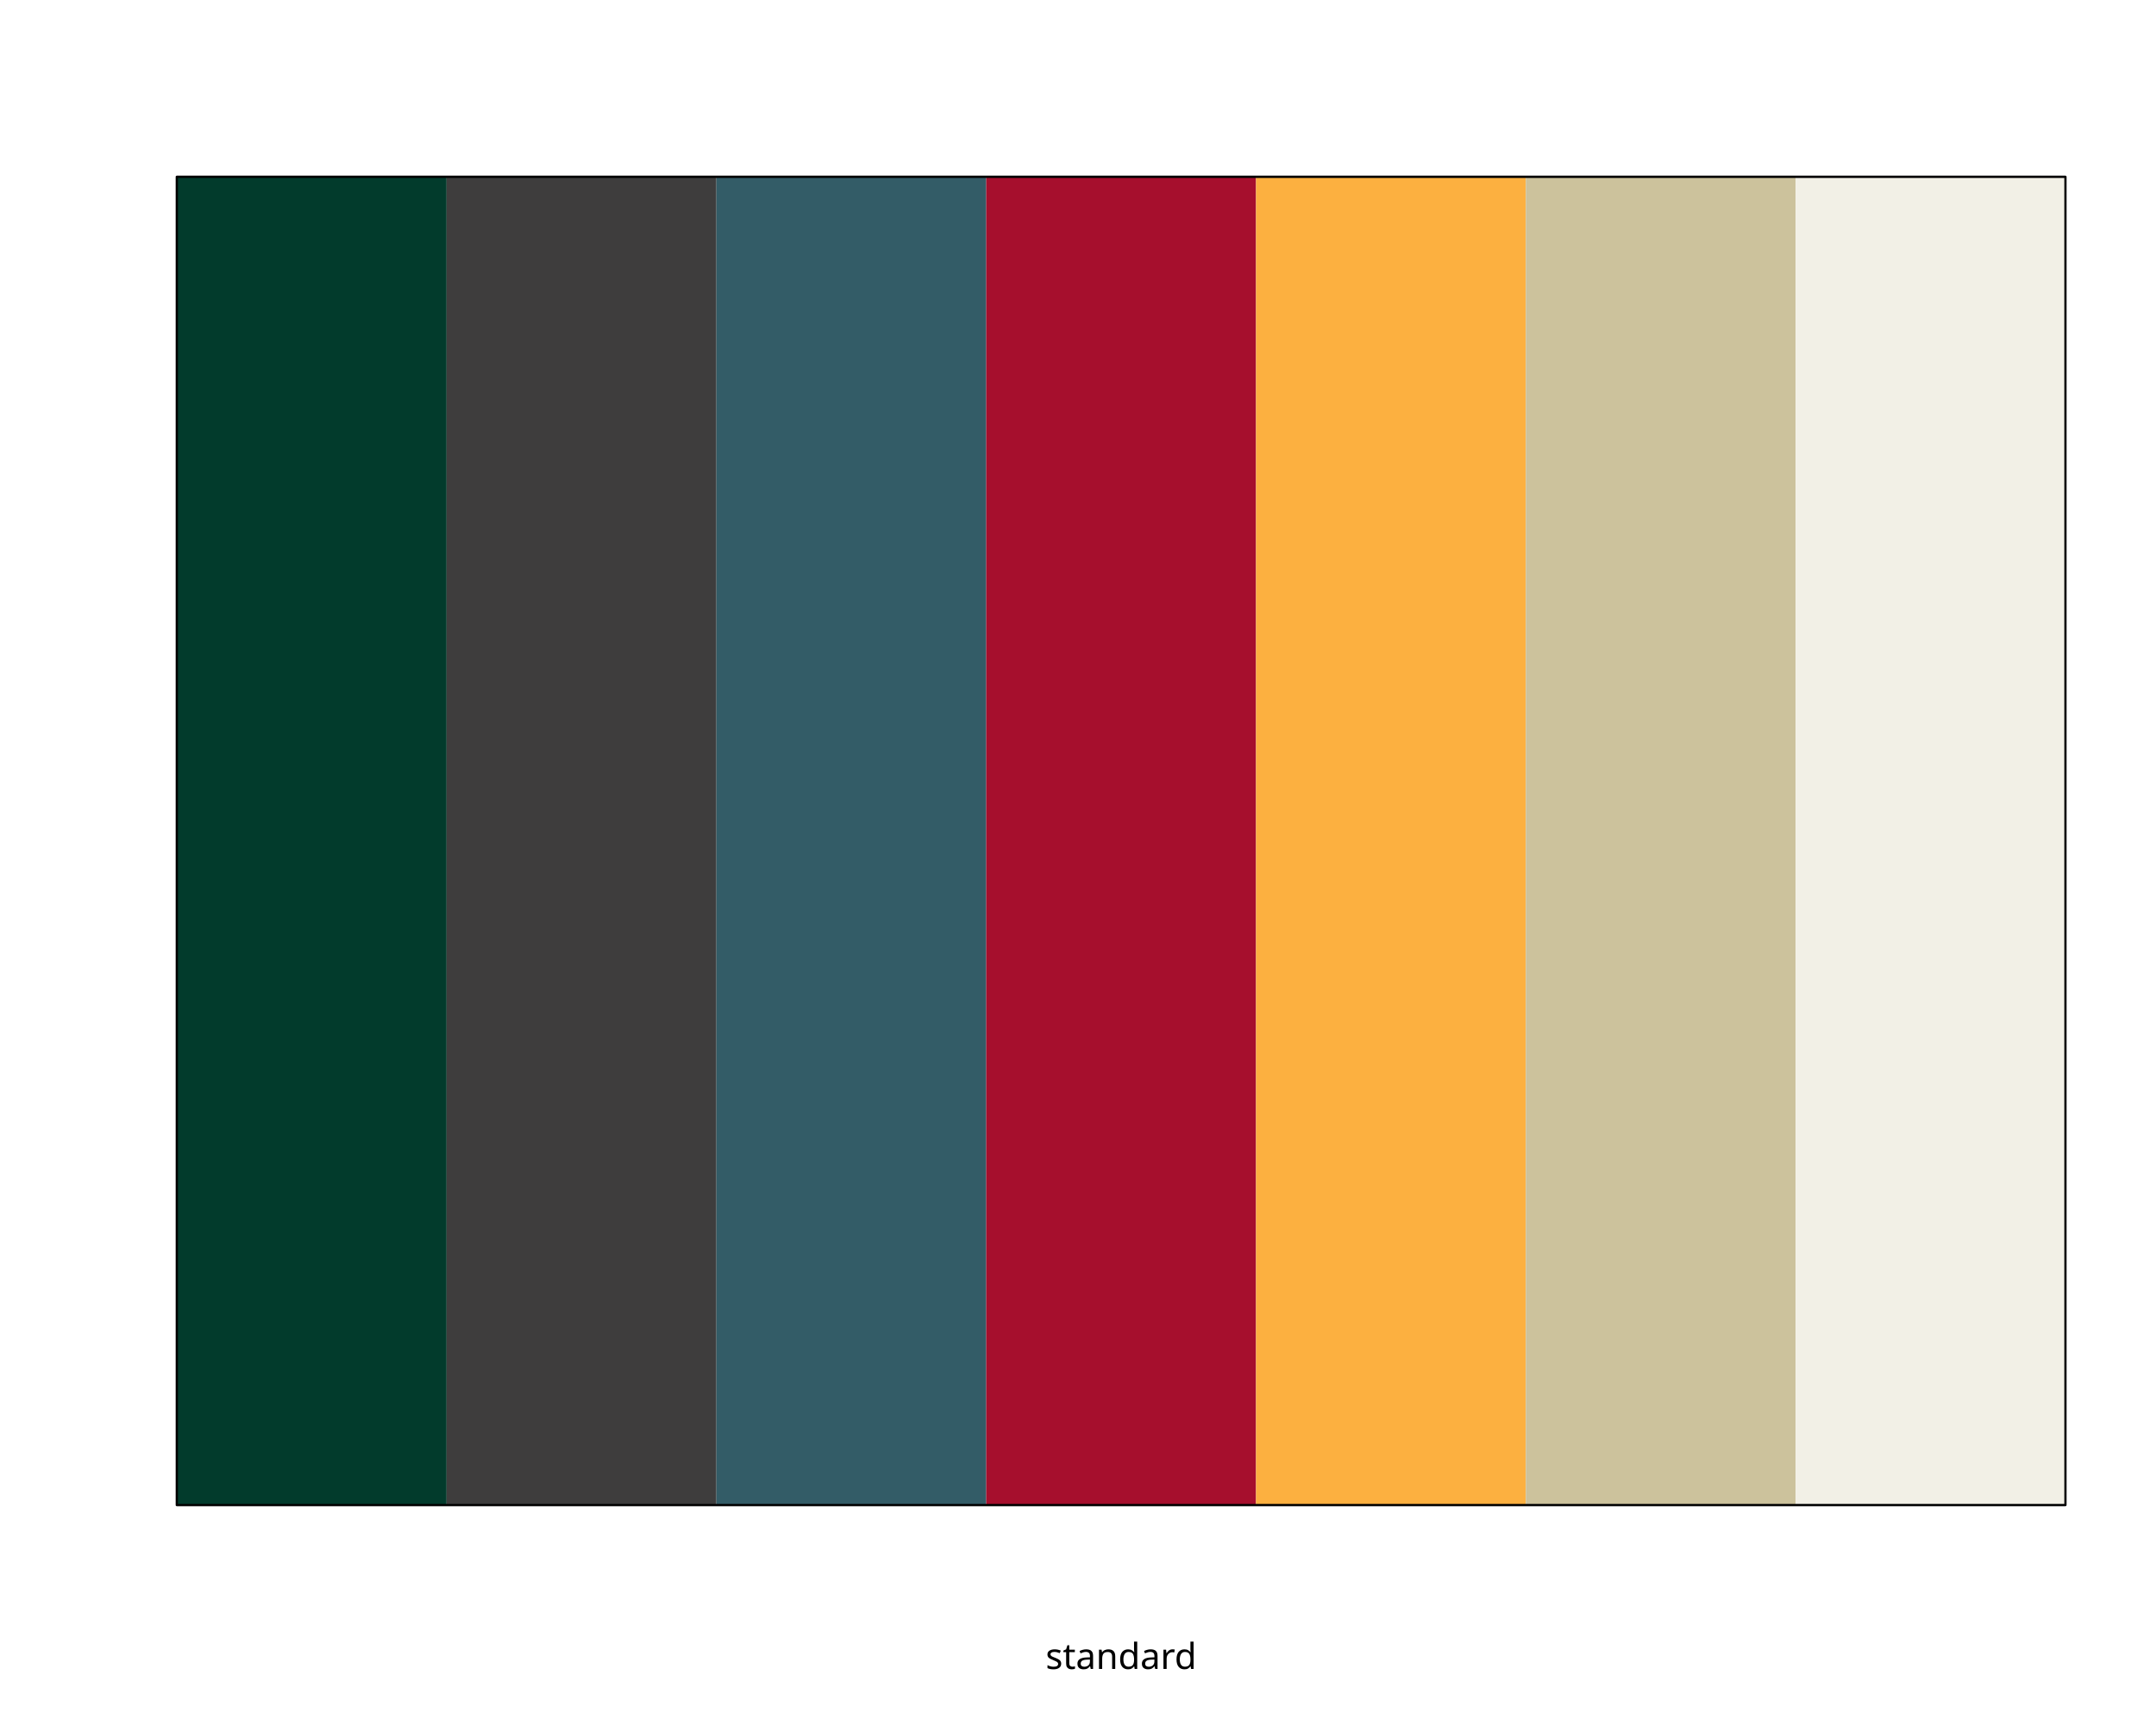
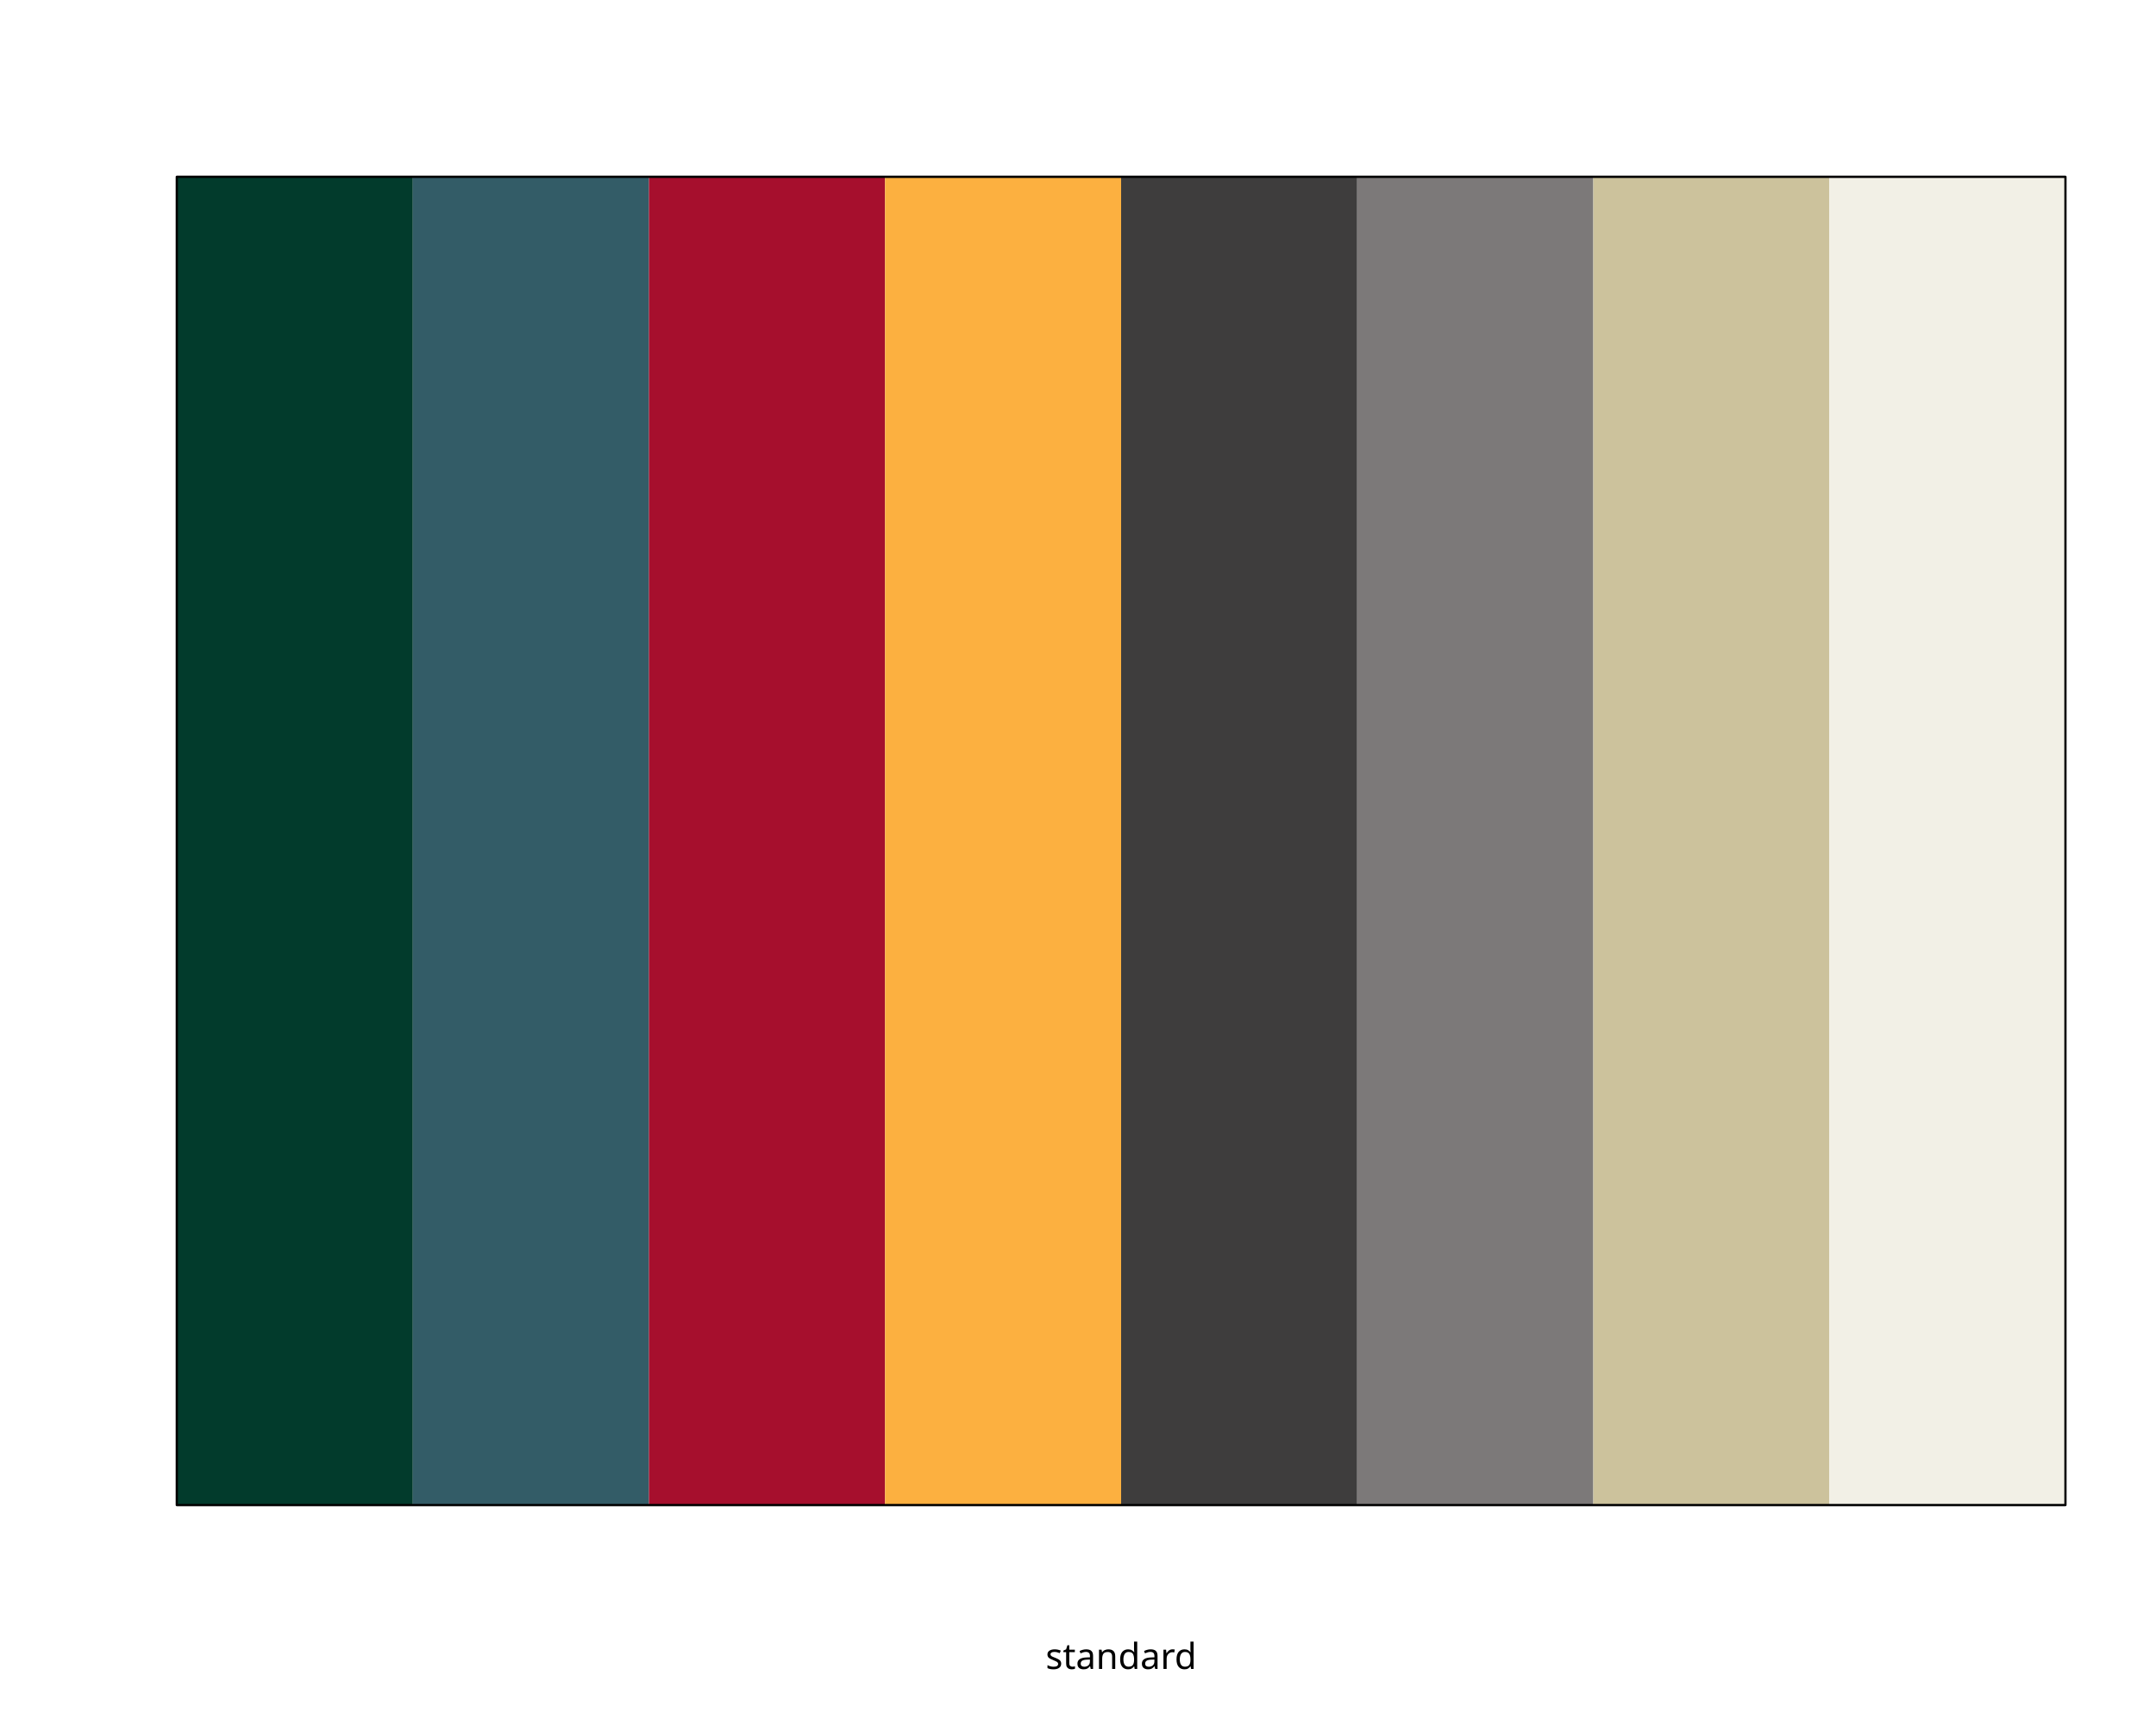
<svg xmlns="http://www.w3.org/2000/svg" class="svglite" data-engine-version="2.0" width="720.00pt" height="576.00pt" viewBox="0 0 720.00 576.00">
  <defs>
    <style type="text/css">
    .svglite line, .svglite polyline, .svglite polygon, .svglite path, .svglite rect, .svglite circle {
      fill: none;
      stroke: #000000;
      stroke-linecap: round;
      stroke-linejoin: round;
      stroke-miterlimit: 10.00;
    }
  </style>
  </defs>
  <rect width="100%" height="100%" style="stroke: none; fill: #FFFFFF;" />
  <defs>
    <clipPath id="cpMC4wMHw3MjAuMDB8MC4wMHw1NzYuMDA=">
      <rect x="0.00" y="0.00" width="720.00" height="576.00" />
    </clipPath>
  </defs>
  <g clip-path="url(#cpMC4wMHw3MjAuMDB8MC4wMHw1NzYuMDA=)">
    <text x="374.40" y="557.28" text-anchor="middle" style="font-size: 12.00px; font-family: sans;" textLength="46.71px" lengthAdjust="spacingAndGlyphs">standard</text>
  </g>
  <defs>
    <clipPath id="cpNTkuMDR8Njg5Ljc2fDU5LjA0fDUwMi41Ng==">
      <rect x="59.04" y="59.04" width="630.72" height="443.52" />
    </clipPath>
  </defs>
  <g clip-path="url(#cpNTkuMDR8Njg5Ljc2fDU5LjA0fDUwMi41Ng==)">
-     <rect x="59.04" y="59.04" width="90.10" height="443.52" style="stroke-width: 0.75; stroke: none; fill: #023B2C;" />
-     <rect x="149.14" y="59.04" width="90.10" height="443.52" style="stroke-width: 0.75; stroke: none; fill: #3E3D3D;" />
-     <rect x="239.25" y="59.04" width="90.10" height="443.52" style="stroke-width: 0.75; stroke: none; fill: #335C67;" />
-     <rect x="329.35" y="59.04" width="90.10" height="443.52" style="stroke-width: 0.75; stroke: none; fill: #A60F2D;" />
-     <rect x="419.45" y="59.04" width="90.10" height="443.52" style="stroke-width: 0.75; stroke: none; fill: #FCB040;" />
-     <rect x="509.55" y="59.04" width="90.10" height="443.52" style="stroke-width: 0.75; stroke: none; fill: #CCC29C;" />
-     <rect x="599.66" y="59.04" width="90.10" height="443.52" style="stroke-width: 0.75; stroke: none; fill: #F2F0E6;" />
+     <rect x="59.04" y="59.04" width="78.84" height="443.52" style="stroke-width: 0.75; stroke: none; fill: #023B2C;" />
+     <rect x="137.88" y="59.04" width="78.84" height="443.52" style="stroke-width: 0.75; stroke: none; fill: #335C67;" />
+     <rect x="216.72" y="59.04" width="78.84" height="443.52" style="stroke-width: 0.75; stroke: none; fill: #A60F2D;" />
+     <rect x="295.56" y="59.04" width="78.84" height="443.52" style="stroke-width: 0.75; stroke: none; fill: #FCB040;" />
+     <rect x="374.40" y="59.04" width="78.84" height="443.52" style="stroke-width: 0.75; stroke: none; fill: #3E3D3D;" />
+     <rect x="453.24" y="59.04" width="78.84" height="443.52" style="stroke-width: 0.75; stroke: none; fill: #7C7979;" />
+     <rect x="532.08" y="59.04" width="78.84" height="443.52" style="stroke-width: 0.75; stroke: none; fill: #CCC29C;" />
+     <rect x="610.92" y="59.04" width="78.84" height="443.52" style="stroke-width: 0.75; stroke: none; fill: #F2F0E6;" />
  </g>
  <g clip-path="url(#cpMC4wMHw3MjAuMDB8MC4wMHw1NzYuMDA=)">
    <polygon points="59.04,502.56 689.76,502.56 689.76,59.04 59.04,59.04 " style="stroke-width: 0.75; fill: none;" />
  </g>
</svg>
